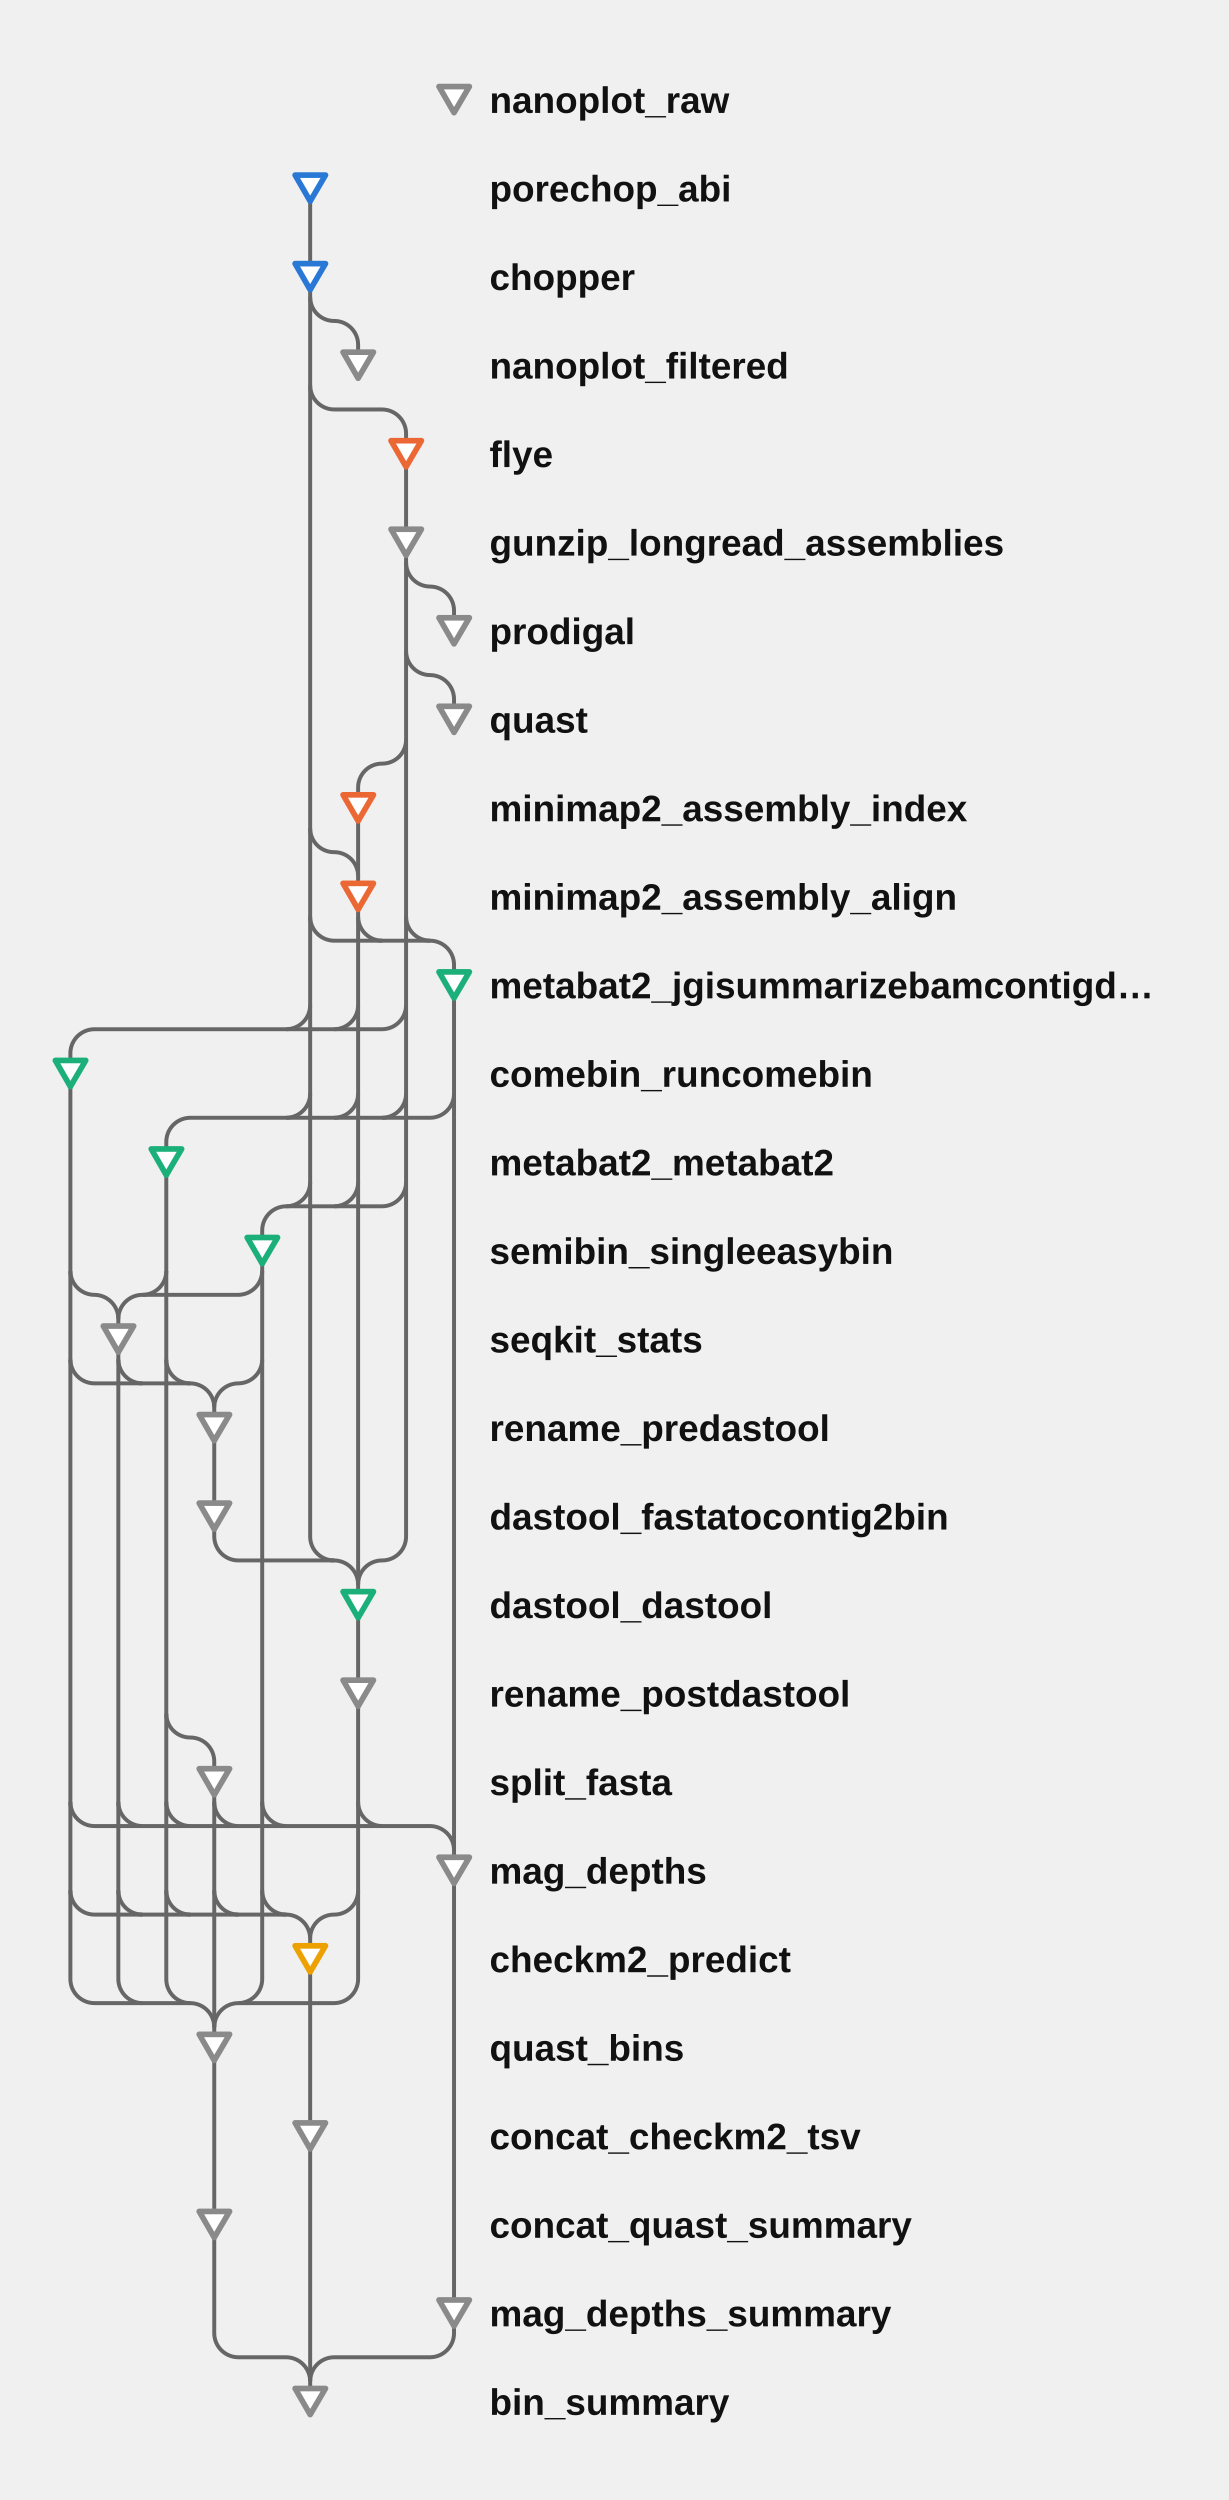
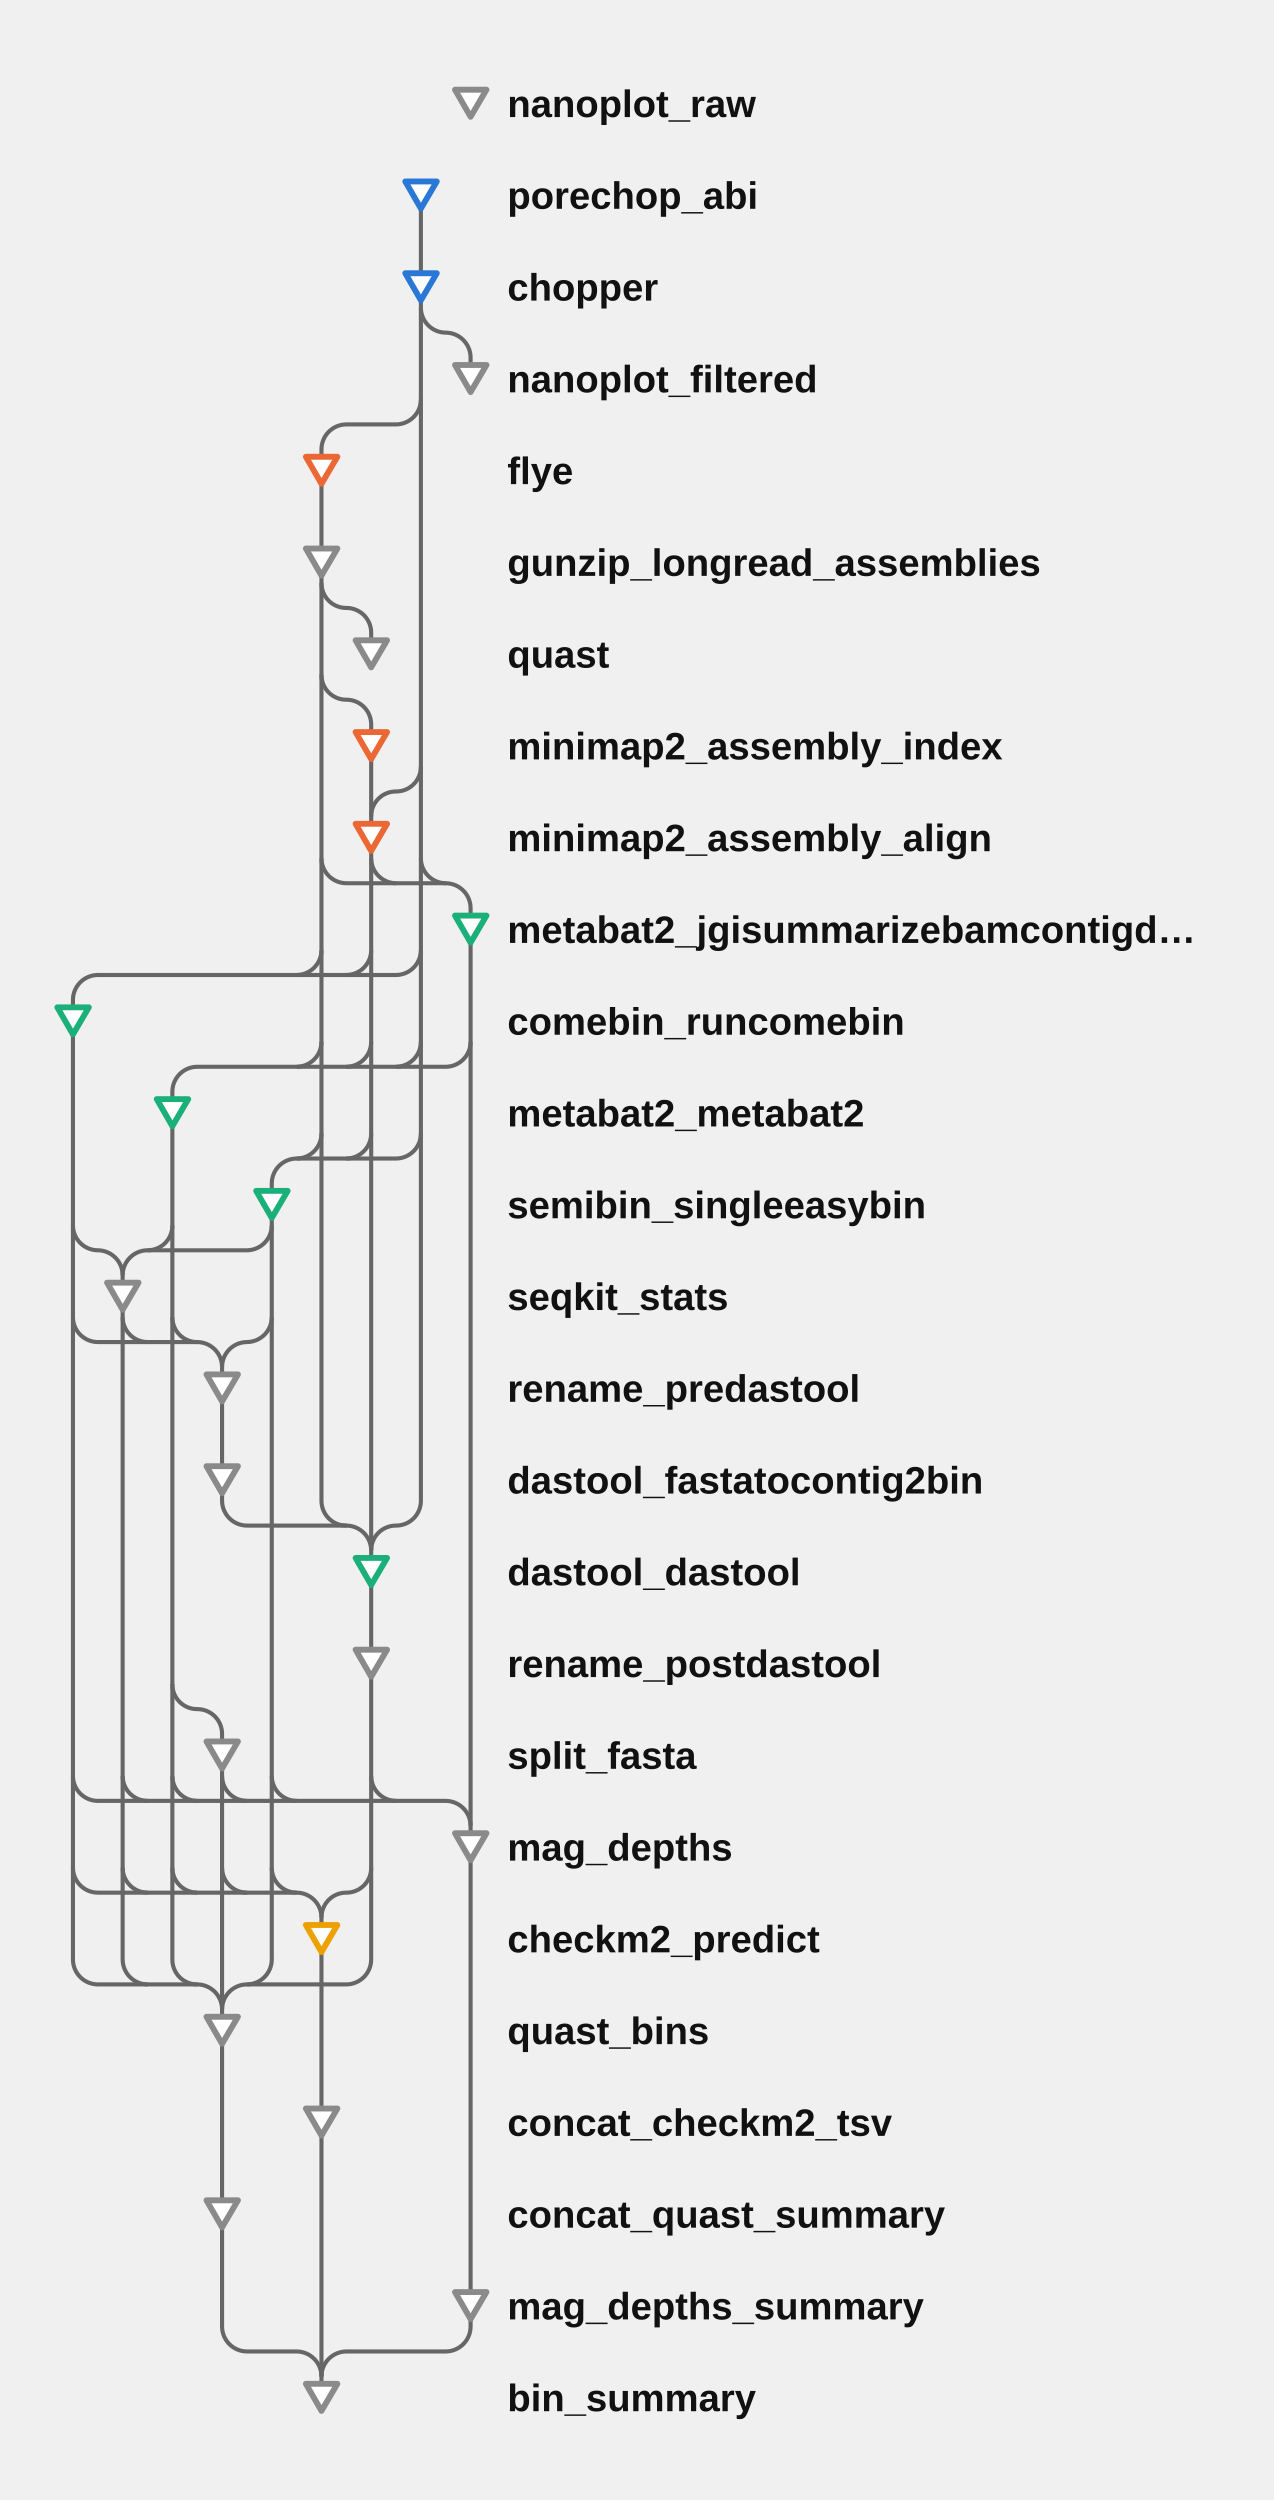
- <svg xmlns="http://www.w3.org/2000/svg" width="433" height="881" viewBox="0 0 433 881">
+ <svg xmlns="http://www.w3.org/2000/svg" width="433" height="850" viewBox="0 0 433 850">
  <g fill="none" stroke="#666666" stroke-width="1.4" stroke-linejoin="round" stroke-linecap="butt">
-     <path d="M 109.3,70.9 L 109.3,92.9" />
-     <path d="M 109.3,102.1 L 109.3,104.7 L 109.3,135.8 L 109.3,291.9 L 109.3,323.1 L 109.3,354.2 L 109.3,385.4 L 109.3,416.6 L 109.3,541.5 A 8.4,8.4 0 0 0 117.8,549.9" />
-     <path d="M 109.3,685.7 L 109.3,683.1 A 8.5,8.5 0 0 0 100.9,674.7 L 84.0,674.7 L 67.1,674.7 L 50.2,674.7 L 33.3,674.7 A 8.5,8.5 0 0 1 24.8,666.2" />
-     <path d="M 109.3,694.9 L 109.3,748.1" />
-     <path d="M 109.3,757.3 L 109.3,839.1 L 109.3,841.7" />
-     <path d="M 126.2,124.1 L 126.2,121.5 A 8.4,8.4 0 0 0 117.8,113.1 A 8.4,8.4 0 0 1 109.3,104.7" />
-     <path d="M 126.2,280.1 L 126.2,277.6 A 8.4,8.4 0 0 1 134.7,269.1 A 8.4,8.4 0 0 0 143.1,260.6" />
-     <path d="M 126.2,289.3 L 126.2,308.8 L 126.2,311.3" />
-     <path d="M 126.2,320.5 L 126.2,323.1 L 126.2,354.2 L 126.2,385.4 L 126.2,416.6 L 126.2,558.4 L 126.2,560.9" />
-     <path d="M 126.2,570.1 L 126.2,592.1" />
-     <path d="M 126.2,601.3 L 126.2,635.0 L 126.2,666.2 L 126.2,697.5 A 8.5,8.5 0 0 1 117.8,705.9 L 84.0,705.9 A 8.5,8.5 0 0 0 75.5,714.4" />
-     <path d="M 143.1,155.3 L 143.1,152.8 A 8.5,8.5 0 0 0 134.7,144.3 L 117.8,144.3 A 8.5,8.5 0 0 1 109.3,135.8" />
-     <path d="M 143.1,164.5 L 143.1,186.5" />
-     <path d="M 143.1,195.7 L 143.1,198.2 L 143.1,229.4 L 143.1,260.6 L 143.1,323.1 L 143.1,354.2 L 143.1,385.4 L 143.1,416.6 L 143.1,541.5 A 8.4,8.4 0 0 1 134.7,549.9 A 8.4,8.4 0 0 0 126.2,558.4" />
-     <path d="M 160.0,217.7 L 160.0,215.2 A 8.5,8.5 0 0 0 151.6,206.7 A 8.5,8.5 0 0 1 143.1,198.2" />
-     <path d="M 160.0,248.9 L 160.0,246.3 A 8.5,8.5 0 0 0 151.6,237.9 A 8.5,8.5 0 0 1 143.1,229.4" />
-     <path d="M 160.0,342.5 L 160.0,339.9 A 8.5,8.5 0 0 0 151.6,331.5 L 134.7,331.5 L 117.8,331.5 A 8.5,8.5 0 0 1 109.3,323.1" />
-     <path d="M 160.0,351.7 L 160.0,385.4 L 160.0,652.0 L 160.0,654.5" />
-     <path d="M 160.0,663.7 L 160.0,810.5" />
-     <path d="M 160.0,819.7 L 160.0,822.2 A 8.5,8.5 0 0 1 151.6,830.7 L 117.8,830.7 A 8.5,8.5 0 0 0 109.3,839.1" />
-     <path d="M 24.8,373.7 L 24.8,371.1 A 8.5,8.5 0 0 1 33.3,362.7 L 100.9,362.7 L 117.8,362.7 L 134.7,362.7 A 8.5,8.5 0 0 0 143.1,354.2" />
-     <path d="M 24.8,382.9 L 24.8,447.9 L 24.8,479.1 L 24.8,635.0 L 24.8,666.2 L 24.8,697.5 A 8.5,8.5 0 0 0 33.3,705.9 L 50.2,705.9 L 67.1,705.9 A 8.5,8.5 0 0 1 75.5,714.4" />
-     <path d="M 58.6,404.9 L 58.6,402.4 A 8.5,8.5 0 0 1 67.1,393.9 L 100.9,393.9 L 117.8,393.9 L 134.7,393.9 L 151.6,393.9 A 8.5,8.5 0 0 0 160.0,385.4" />
-     <path d="M 58.6,414.1 L 58.6,447.9 L 58.6,479.1 L 58.6,603.9 L 58.6,635.0 L 58.6,666.2 L 58.6,697.5 A 8.4,8.4 0 0 0 67.1,705.9" />
-     <path d="M 92.4,436.1 L 92.4,433.6 A 8.5,8.5 0 0 1 100.9,425.1 L 117.8,425.1 L 134.7,425.1 A 8.5,8.5 0 0 0 143.1,416.6" />
-     <path d="M 92.4,445.3 L 92.4,447.9 L 92.4,479.1 L 92.4,635.0 L 92.4,666.2 L 92.4,697.5 A 8.5,8.5 0 0 1 84.0,705.9" />
-     <path d="M 41.7,467.3 L 41.7,464.8 A 8.5,8.5 0 0 0 33.3,456.3 A 8.5,8.5 0 0 1 24.8,447.9" />
-     <path d="M 41.7,476.5 L 41.7,479.1 L 41.7,635.0 L 41.7,666.2 L 41.7,697.5 A 8.5,8.5 0 0 0 50.2,705.9" />
-     <path d="M 75.5,498.5 L 75.5,495.9 A 8.5,8.5 0 0 0 67.1,487.5 L 50.2,487.5 L 33.3,487.5 A 8.5,8.5 0 0 1 24.8,479.1" />
-     <path d="M 75.5,507.7 L 75.5,529.7" />
-     <path d="M 75.5,538.9 L 75.5,541.5 A 8.5,8.5 0 0 0 84.0,549.9 L 117.8,549.9 A 8.5,8.5 0 0 1 126.2,558.4" />
-     <path d="M 75.5,623.3 L 75.5,620.8 A 8.4,8.4 0 0 0 67.1,612.3 A 8.4,8.4 0 0 1 58.6,603.9" />
-     <path d="M 75.5,632.5 L 75.5,635.0 L 75.5,666.2 L 75.5,714.4 L 75.5,716.9" />
-     <path d="M 75.5,726.1 L 75.5,779.3" />
-     <path d="M 75.5,788.5 L 75.5,822.2 A 8.5,8.5 0 0 0 84.0,830.7 L 100.9,830.7 A 8.5,8.5 0 0 1 109.3,839.1" />
-     <path d="M 109.3,291.9 A 8.4,8.4 0 0 0 117.8,300.3 A 8.4,8.4 0 0 1 126.2,308.8" />
+     <path d="M 143.1,70.9 L 143.1,92.9" />
+     <path d="M 143.1,102.1 L 143.1,104.7 L 143.1,135.8 L 143.1,260.6 L 143.1,291.9 L 143.1,323.1 L 143.1,354.2 L 143.1,385.4 L 143.1,510.2 A 8.4,8.4 0 0 1 134.7,518.7 A 8.4,8.4 0 0 0 126.2,527.1" />
+     <path d="M 160.0,124.1 L 160.0,121.5 A 8.5,8.5 0 0 0 151.6,113.1 A 8.5,8.5 0 0 1 143.1,104.7" />
+     <path d="M 160.0,311.3 L 160.0,308.8 A 8.5,8.5 0 0 0 151.6,300.3 L 134.7,300.3 L 117.8,300.3 A 8.5,8.5 0 0 1 109.3,291.9" />
+     <path d="M 160.0,320.5 L 160.0,354.2 L 160.0,620.8 L 160.0,623.3" />
+     <path d="M 160.0,632.5 L 160.0,779.3" />
+     <path d="M 160.0,788.5 L 160.0,791.0 A 8.5,8.5 0 0 1 151.6,799.5 L 117.8,799.5 A 8.5,8.5 0 0 0 109.3,808.0" />
+     <path d="M 109.3,155.3 L 109.3,152.8 A 8.5,8.5 0 0 1 117.8,144.3 L 134.7,144.3 A 8.5,8.5 0 0 0 143.1,135.8" />
+     <path d="M 109.3,164.5 L 109.3,186.5" />
+     <path d="M 109.3,195.7 L 109.3,198.2 L 109.3,229.4 L 109.3,291.9 L 109.3,323.1 L 109.3,354.2 L 109.3,385.4 L 109.3,510.2 A 8.4,8.4 0 0 0 117.8,518.7" />
+     <path d="M 109.3,654.5 L 109.3,652.0 A 8.5,8.5 0 0 0 100.9,643.5 L 84.0,643.5 L 67.1,643.5 L 50.2,643.5 L 33.3,643.5 A 8.5,8.5 0 0 1 24.8,635.0" />
+     <path d="M 109.3,663.7 L 109.3,716.9" />
+     <path d="M 109.3,726.1 L 109.3,808.0 L 109.3,810.5" />
+     <path d="M 126.2,217.7 L 126.2,215.2 A 8.4,8.4 0 0 0 117.8,206.7 A 8.4,8.4 0 0 1 109.3,198.2" />
+     <path d="M 126.2,248.9 L 126.2,246.3 A 8.4,8.4 0 0 0 117.8,237.9 A 8.4,8.4 0 0 1 109.3,229.4" />
+     <path d="M 126.2,258.1 L 126.2,277.6 L 126.2,280.1" />
+     <path d="M 126.2,289.3 L 126.2,291.9 L 126.2,323.1 L 126.2,354.2 L 126.2,385.4 L 126.2,527.1 L 126.2,529.7" />
+     <path d="M 126.2,538.9 L 126.2,560.9" />
+     <path d="M 126.2,570.1 L 126.2,603.9 L 126.2,635.0 L 126.2,666.2 A 8.5,8.5 0 0 1 117.8,674.7 L 84.0,674.7 A 8.5,8.5 0 0 0 75.5,683.1" />
+     <path d="M 24.8,342.5 L 24.8,339.9 A 8.5,8.5 0 0 1 33.3,331.5 L 100.9,331.5 L 117.8,331.5 L 134.7,331.5 A 8.5,8.5 0 0 0 143.1,323.1" />
+     <path d="M 24.8,351.7 L 24.8,416.6 L 24.8,447.9 L 24.8,603.9 L 24.8,635.0 L 24.8,666.2 A 8.5,8.5 0 0 0 33.3,674.7 L 50.2,674.7 L 67.1,674.7 A 8.5,8.5 0 0 1 75.5,683.1" />
+     <path d="M 58.6,373.7 L 58.6,371.1 A 8.5,8.5 0 0 1 67.1,362.7 L 100.9,362.7 L 117.8,362.7 L 134.7,362.7 L 151.6,362.7 A 8.5,8.5 0 0 0 160.0,354.2" />
+     <path d="M 58.6,382.9 L 58.6,416.6 L 58.6,447.9 L 58.6,572.6 L 58.6,603.9 L 58.6,635.0 L 58.6,666.2 A 8.4,8.4 0 0 0 67.1,674.7" />
+     <path d="M 92.4,404.9 L 92.4,402.4 A 8.5,8.5 0 0 1 100.9,393.9 L 117.8,393.9 L 134.7,393.9 A 8.5,8.5 0 0 0 143.1,385.4" />
+     <path d="M 92.4,414.1 L 92.4,416.6 L 92.4,447.9 L 92.4,603.9 L 92.4,635.0 L 92.4,666.2 A 8.5,8.5 0 0 1 84.0,674.7" />
+     <path d="M 41.7,436.1 L 41.7,433.6 A 8.5,8.5 0 0 0 33.3,425.1 A 8.5,8.5 0 0 1 24.8,416.6" />
+     <path d="M 41.7,445.3 L 41.7,447.9 L 41.7,603.9 L 41.7,635.0 L 41.7,666.2 A 8.5,8.5 0 0 0 50.2,674.7" />
+     <path d="M 75.5,467.3 L 75.5,464.8 A 8.5,8.5 0 0 0 67.1,456.3 L 50.2,456.3 L 33.3,456.3 A 8.5,8.5 0 0 1 24.8,447.9" />
+     <path d="M 75.5,476.5 L 75.5,498.5" />
+     <path d="M 75.5,507.7 L 75.5,510.2 A 8.5,8.5 0 0 0 84.0,518.7 L 117.8,518.7 A 8.5,8.5 0 0 1 126.2,527.1" />
+     <path d="M 75.5,592.1 L 75.5,589.5 A 8.4,8.4 0 0 0 67.1,581.1 A 8.4,8.4 0 0 1 58.6,572.6" />
+     <path d="M 75.5,601.3 L 75.5,603.9 L 75.5,635.0 L 75.5,683.1 L 75.5,685.7" />
+     <path d="M 75.5,694.9 L 75.5,748.1" />
+     <path d="M 75.5,757.3 L 75.5,791.0 A 8.5,8.5 0 0 0 84.0,799.5 L 100.9,799.5 A 8.5,8.5 0 0 1 109.3,808.0" />
+     <path d="M 143.1,260.6 A 8.4,8.4 0 0 1 134.7,269.1 A 8.4,8.4 0 0 0 126.2,277.6" />
+     <path d="M 143.1,291.9 A 8.5,8.5 0 0 0 151.6,300.3" />
+     <path d="M 143.1,354.2 A 8.5,8.5 0 0 1 134.7,362.7" />
+     <path d="M 109.3,323.1 A 8.5,8.5 0 0 1 100.9,331.5" />
    <path d="M 109.3,354.2 A 8.5,8.5 0 0 1 100.9,362.7" />
    <path d="M 109.3,385.4 A 8.5,8.5 0 0 1 100.9,393.9" />
-     <path d="M 109.3,416.6 A 8.5,8.5 0 0 1 100.9,425.1" />
-     <path d="M 143.1,323.1 A 8.5,8.5 0 0 0 151.6,331.5" />
-     <path d="M 143.1,385.4 A 8.5,8.5 0 0 1 134.7,393.9" />
-     <path d="M 126.2,323.1 A 8.5,8.5 0 0 0 134.7,331.5" />
+     <path d="M 126.2,291.9 A 8.5,8.5 0 0 0 134.7,300.3" />
+     <path d="M 126.2,323.1 A 8.5,8.5 0 0 1 117.8,331.5" />
    <path d="M 126.2,354.2 A 8.5,8.5 0 0 1 117.8,362.7" />
    <path d="M 126.2,385.4 A 8.5,8.5 0 0 1 117.8,393.9" />
-     <path d="M 126.2,416.6 A 8.5,8.5 0 0 1 117.8,425.1" />
-     <path d="M 24.8,635.0 A 8.5,8.5 0 0 0 33.3,643.5 L 50.2,643.5 L 67.1,643.5 L 84.0,643.5 L 100.9,643.5 L 134.7,643.5 L 151.6,643.5 A 8.5,8.5 0 0 1 160.0,652.0" />
-     <path d="M 58.6,447.9 A 8.4,8.4 0 0 1 50.2,456.3" />
-     <path d="M 41.7,464.8 A 8.5,8.5 0 0 1 50.2,456.3 L 84.0,456.3 A 8.5,8.5 0 0 0 92.4,447.9" />
-     <path d="M 58.6,479.1 A 8.4,8.4 0 0 0 67.1,487.5" />
+     <path d="M 24.8,603.9 A 8.5,8.5 0 0 0 33.3,612.3 L 50.2,612.3 L 67.1,612.3 L 84.0,612.3 L 100.9,612.3 L 134.7,612.3 L 151.6,612.3 A 8.5,8.5 0 0 1 160.0,620.8" />
+     <path d="M 58.6,416.6 A 8.4,8.4 0 0 1 50.2,425.1" />
+     <path d="M 41.7,433.6 A 8.5,8.5 0 0 1 50.2,425.1 L 84.0,425.1 A 8.5,8.5 0 0 0 92.4,416.6" />
+     <path d="M 58.6,447.9 A 8.4,8.4 0 0 0 67.1,456.3" />
+     <path d="M 58.6,603.9 A 8.5,8.5 0 0 0 67.1,612.3" />
    <path d="M 58.6,635.0 A 8.5,8.5 0 0 0 67.1,643.5" />
-     <path d="M 58.6,666.2 A 8.5,8.5 0 0 0 67.1,674.7" />
-     <path d="M 92.4,479.1 A 8.5,8.5 0 0 1 84.0,487.5 A 8.5,8.5 0 0 0 75.5,495.9" />
+     <path d="M 92.4,447.9 A 8.5,8.5 0 0 1 84.0,456.3 A 8.5,8.5 0 0 0 75.5,464.8" />
+     <path d="M 92.4,603.9 A 8.5,8.5 0 0 0 100.9,612.3" />
    <path d="M 92.4,635.0 A 8.5,8.5 0 0 0 100.9,643.5" />
-     <path d="M 92.4,666.2 A 8.5,8.5 0 0 0 100.9,674.7" />
-     <path d="M 41.7,479.1 A 8.5,8.5 0 0 0 50.2,487.5" />
+     <path d="M 41.7,447.9 A 8.5,8.5 0 0 0 50.2,456.3" />
+     <path d="M 41.7,603.9 A 8.5,8.5 0 0 0 50.2,612.3" />
    <path d="M 41.7,635.0 A 8.5,8.5 0 0 0 50.2,643.5" />
-     <path d="M 41.7,666.2 A 8.5,8.5 0 0 0 50.2,674.7" />
-     <path d="M 126.2,635.0 A 8.5,8.5 0 0 0 134.7,643.5" />
-     <path d="M 126.2,666.2 A 8.4,8.4 0 0 1 117.8,674.7 A 8.4,8.4 0 0 0 109.3,683.1" />
+     <path d="M 126.2,603.9 A 8.5,8.5 0 0 0 134.7,612.3" />
+     <path d="M 126.2,635.0 A 8.4,8.4 0 0 1 117.8,643.5 A 8.4,8.4 0 0 0 109.3,652.0" />
+     <path d="M 75.5,603.9 A 8.5,8.5 0 0 0 84.0,612.3" />
    <path d="M 75.5,635.0 A 8.5,8.5 0 0 0 84.0,643.5" />
-     <path d="M 75.5,666.2 A 8.5,8.5 0 0 0 84.0,674.7" />
  </g>
  <g>
    <polygon points="154.7,30.5 165.4,30.5 160.0,39.7" fill="#FFFFFF" stroke="#8a8a8a" stroke-width="2.0" stroke-linejoin="round" />
    <text x="172.5" y="39.8" font-family="Arial" font-size="13" fill="#111111" font-weight="600" text-anchor="start">nanoplot_raw</text>
  </g>
  <g>
-     <polygon points="104.0,61.7 114.7,61.7 109.3,70.9" fill="#FFFFFF" stroke="#2a78d6" stroke-width="2.0" stroke-linejoin="round" />
+     <polygon points="137.8,61.7 148.5,61.7 143.1,70.9" fill="#FFFFFF" stroke="#2a78d6" stroke-width="2.0" stroke-linejoin="round" />
    <text x="172.5" y="71.0" font-family="Arial" font-size="13" fill="#111111" font-weight="600" text-anchor="start">porechop_abi</text>
  </g>
  <g>
-     <polygon points="104.0,92.9 114.7,92.9 109.3,102.1" fill="#FFFFFF" stroke="#2a78d6" stroke-width="2.0" stroke-linejoin="round" />
+     <polygon points="137.8,92.9 148.5,92.9 143.1,102.1" fill="#FFFFFF" stroke="#2a78d6" stroke-width="2.0" stroke-linejoin="round" />
    <text x="172.5" y="102.2" font-family="Arial" font-size="13" fill="#111111" font-weight="600" text-anchor="start">chopper</text>
  </g>
  <g>
-     <polygon points="120.9,124.1 131.6,124.1 126.2,133.3" fill="#FFFFFF" stroke="#8a8a8a" stroke-width="2.0" stroke-linejoin="round" />
+     <polygon points="154.7,124.1 165.4,124.1 160.0,133.3" fill="#FFFFFF" stroke="#8a8a8a" stroke-width="2.0" stroke-linejoin="round" />
    <text x="172.5" y="133.4" font-family="Arial" font-size="13" fill="#111111" font-weight="600" text-anchor="start">nanoplot_filtered</text>
  </g>
  <g>
-     <polygon points="137.8,155.3 148.5,155.3 143.1,164.5" fill="#FFFFFF" stroke="#eb6834" stroke-width="2.0" stroke-linejoin="round" />
+     <polygon points="104.0,155.3 114.7,155.3 109.3,164.5" fill="#FFFFFF" stroke="#eb6834" stroke-width="2.0" stroke-linejoin="round" />
    <text x="172.5" y="164.6" font-family="Arial" font-size="13" fill="#111111" font-weight="600" text-anchor="start">flye</text>
  </g>
  <g>
-     <polygon points="137.8,186.5 148.5,186.5 143.1,195.7" fill="#FFFFFF" stroke="#8a8a8a" stroke-width="2.0" stroke-linejoin="round" />
+     <polygon points="104.0,186.5 114.7,186.5 109.3,195.7" fill="#FFFFFF" stroke="#8a8a8a" stroke-width="2.0" stroke-linejoin="round" />
    <text x="172.5" y="195.8" font-family="Arial" font-size="13" fill="#111111" font-weight="600" text-anchor="start">gunzip_longread_assemblies</text>
  </g>
  <g>
-     <polygon points="154.7,217.7 165.4,217.7 160.0,226.9" fill="#FFFFFF" stroke="#8a8a8a" stroke-width="2.0" stroke-linejoin="round" />
-     <text x="172.5" y="227.0" font-family="Arial" font-size="13" fill="#111111" font-weight="600" text-anchor="start">prodigal</text>
+     <polygon points="120.9,217.7 131.6,217.7 126.2,226.9" fill="#FFFFFF" stroke="#8a8a8a" stroke-width="2.0" stroke-linejoin="round" />
+     <text x="172.5" y="227.0" font-family="Arial" font-size="13" fill="#111111" font-weight="600" text-anchor="start">quast</text>
  </g>
  <g>
-     <polygon points="154.7,248.9 165.4,248.9 160.0,258.1" fill="#FFFFFF" stroke="#8a8a8a" stroke-width="2.0" stroke-linejoin="round" />
-     <text x="172.5" y="258.2" font-family="Arial" font-size="13" fill="#111111" font-weight="600" text-anchor="start">quast</text>
+     <polygon points="120.9,248.9 131.6,248.9 126.2,258.1" fill="#FFFFFF" stroke="#eb6834" stroke-width="2.0" stroke-linejoin="round" />
+     <text x="172.5" y="258.2" font-family="Arial" font-size="13" fill="#111111" font-weight="600" text-anchor="start">minimap2_assembly_index</text>
  </g>
  <g>
    <polygon points="120.9,280.1 131.6,280.1 126.2,289.3" fill="#FFFFFF" stroke="#eb6834" stroke-width="2.0" stroke-linejoin="round" />
-     <text x="172.5" y="289.4" font-family="Arial" font-size="13" fill="#111111" font-weight="600" text-anchor="start">minimap2_assembly_index</text>
+     <text x="172.5" y="289.4" font-family="Arial" font-size="13" fill="#111111" font-weight="600" text-anchor="start">minimap2_assembly_align</text>
  </g>
  <g>
-     <polygon points="120.9,311.3 131.6,311.3 126.2,320.5" fill="#FFFFFF" stroke="#eb6834" stroke-width="2.0" stroke-linejoin="round" />
-     <text x="172.5" y="320.6" font-family="Arial" font-size="13" fill="#111111" font-weight="600" text-anchor="start">minimap2_assembly_align</text>
+     <polygon points="154.7,311.3 165.4,311.3 160.0,320.5" fill="#FFFFFF" stroke="#1baf7a" stroke-width="2.0" stroke-linejoin="round" />
+     <text x="172.5" y="320.6" font-family="Arial" font-size="13" fill="#111111" font-weight="600" text-anchor="start">metabat2_jgisummarizebamcontigd…</text>
  </g>
  <g>
-     <polygon points="154.7,342.5 165.4,342.5 160.0,351.7" fill="#FFFFFF" stroke="#1baf7a" stroke-width="2.0" stroke-linejoin="round" />
-     <text x="172.5" y="351.8" font-family="Arial" font-size="13" fill="#111111" font-weight="600" text-anchor="start">metabat2_jgisummarizebamcontigd…</text>
+     <polygon points="19.5,342.5 30.2,342.5 24.8,351.7" fill="#FFFFFF" stroke="#1baf7a" stroke-width="2.0" stroke-linejoin="round" />
+     <text x="172.5" y="351.8" font-family="Arial" font-size="13" fill="#111111" font-weight="600" text-anchor="start">comebin_runcomebin</text>
  </g>
  <g>
-     <polygon points="19.5,373.7 30.2,373.7 24.8,382.9" fill="#FFFFFF" stroke="#1baf7a" stroke-width="2.0" stroke-linejoin="round" />
-     <text x="172.5" y="383.0" font-family="Arial" font-size="13" fill="#111111" font-weight="600" text-anchor="start">comebin_runcomebin</text>
+     <polygon points="53.3,373.7 64.0,373.7 58.6,382.9" fill="#FFFFFF" stroke="#1baf7a" stroke-width="2.0" stroke-linejoin="round" />
+     <text x="172.5" y="383.0" font-family="Arial" font-size="13" fill="#111111" font-weight="600" text-anchor="start">metabat2_metabat2</text>
  </g>
  <g>
-     <polygon points="53.3,404.9 64.0,404.9 58.6,414.1" fill="#FFFFFF" stroke="#1baf7a" stroke-width="2.0" stroke-linejoin="round" />
-     <text x="172.5" y="414.2" font-family="Arial" font-size="13" fill="#111111" font-weight="600" text-anchor="start">metabat2_metabat2</text>
+     <polygon points="87.1,404.9 97.8,404.9 92.4,414.1" fill="#FFFFFF" stroke="#1baf7a" stroke-width="2.0" stroke-linejoin="round" />
+     <text x="172.5" y="414.2" font-family="Arial" font-size="13" fill="#111111" font-weight="600" text-anchor="start">semibin_singleeasybin</text>
  </g>
  <g>
-     <polygon points="87.1,436.1 97.8,436.1 92.4,445.3" fill="#FFFFFF" stroke="#1baf7a" stroke-width="2.0" stroke-linejoin="round" />
-     <text x="172.5" y="445.4" font-family="Arial" font-size="13" fill="#111111" font-weight="600" text-anchor="start">semibin_singleeasybin</text>
+     <polygon points="36.4,436.1 47.1,436.1 41.7,445.3" fill="#FFFFFF" stroke="#8a8a8a" stroke-width="2.0" stroke-linejoin="round" />
+     <text x="172.5" y="445.4" font-family="Arial" font-size="13" fill="#111111" font-weight="600" text-anchor="start">seqkit_stats</text>
  </g>
  <g>
-     <polygon points="36.4,467.3 47.1,467.3 41.7,476.5" fill="#FFFFFF" stroke="#8a8a8a" stroke-width="2.0" stroke-linejoin="round" />
-     <text x="172.5" y="476.6" font-family="Arial" font-size="13" fill="#111111" font-weight="600" text-anchor="start">seqkit_stats</text>
+     <polygon points="70.2,467.3 80.9,467.3 75.5,476.5" fill="#FFFFFF" stroke="#8a8a8a" stroke-width="2.0" stroke-linejoin="round" />
+     <text x="172.5" y="476.6" font-family="Arial" font-size="13" fill="#111111" font-weight="600" text-anchor="start">rename_predastool</text>
  </g>
  <g>
    <polygon points="70.2,498.5 80.9,498.5 75.5,507.7" fill="#FFFFFF" stroke="#8a8a8a" stroke-width="2.0" stroke-linejoin="round" />
-     <text x="172.5" y="507.8" font-family="Arial" font-size="13" fill="#111111" font-weight="600" text-anchor="start">rename_predastool</text>
+     <text x="172.5" y="507.8" font-family="Arial" font-size="13" fill="#111111" font-weight="600" text-anchor="start">dastool_fastatocontig2bin</text>
  </g>
  <g>
-     <polygon points="70.2,529.7 80.9,529.7 75.5,538.9" fill="#FFFFFF" stroke="#8a8a8a" stroke-width="2.0" stroke-linejoin="round" />
-     <text x="172.5" y="539.0" font-family="Arial" font-size="13" fill="#111111" font-weight="600" text-anchor="start">dastool_fastatocontig2bin</text>
+     <polygon points="120.9,529.7 131.6,529.7 126.2,538.9" fill="#FFFFFF" stroke="#1baf7a" stroke-width="2.0" stroke-linejoin="round" />
+     <text x="172.5" y="539.0" font-family="Arial" font-size="13" fill="#111111" font-weight="600" text-anchor="start">dastool_dastool</text>
  </g>
  <g>
-     <polygon points="120.9,560.9 131.6,560.9 126.2,570.1" fill="#FFFFFF" stroke="#1baf7a" stroke-width="2.0" stroke-linejoin="round" />
-     <text x="172.5" y="570.2" font-family="Arial" font-size="13" fill="#111111" font-weight="600" text-anchor="start">dastool_dastool</text>
+     <polygon points="120.9,560.9 131.6,560.9 126.2,570.1" fill="#FFFFFF" stroke="#8a8a8a" stroke-width="2.0" stroke-linejoin="round" />
+     <text x="172.5" y="570.2" font-family="Arial" font-size="13" fill="#111111" font-weight="600" text-anchor="start">rename_postdastool</text>
  </g>
  <g>
-     <polygon points="120.9,592.1 131.6,592.1 126.2,601.3" fill="#FFFFFF" stroke="#8a8a8a" stroke-width="2.0" stroke-linejoin="round" />
-     <text x="172.5" y="601.4" font-family="Arial" font-size="13" fill="#111111" font-weight="600" text-anchor="start">rename_postdastool</text>
+     <polygon points="70.2,592.1 80.9,592.1 75.5,601.3" fill="#FFFFFF" stroke="#8a8a8a" stroke-width="2.0" stroke-linejoin="round" />
+     <text x="172.5" y="601.4" font-family="Arial" font-size="13" fill="#111111" font-weight="600" text-anchor="start">split_fasta</text>
  </g>
  <g>
-     <polygon points="70.2,623.3 80.9,623.3 75.5,632.5" fill="#FFFFFF" stroke="#8a8a8a" stroke-width="2.0" stroke-linejoin="round" />
-     <text x="172.5" y="632.6" font-family="Arial" font-size="13" fill="#111111" font-weight="600" text-anchor="start">split_fasta</text>
+     <polygon points="154.7,623.3 165.4,623.3 160.0,632.5" fill="#FFFFFF" stroke="#8a8a8a" stroke-width="2.0" stroke-linejoin="round" />
+     <text x="172.5" y="632.6" font-family="Arial" font-size="13" fill="#111111" font-weight="600" text-anchor="start">mag_depths</text>
  </g>
  <g>
-     <polygon points="154.7,654.5 165.4,654.5 160.0,663.7" fill="#FFFFFF" stroke="#8a8a8a" stroke-width="2.0" stroke-linejoin="round" />
-     <text x="172.5" y="663.8" font-family="Arial" font-size="13" fill="#111111" font-weight="600" text-anchor="start">mag_depths</text>
+     <polygon points="104.0,654.5 114.7,654.5 109.3,663.7" fill="#FFFFFF" stroke="#eda100" stroke-width="2.0" stroke-linejoin="round" />
+     <text x="172.5" y="663.8" font-family="Arial" font-size="13" fill="#111111" font-weight="600" text-anchor="start">checkm2_predict</text>
  </g>
  <g>
-     <polygon points="104.0,685.7 114.7,685.7 109.3,694.9" fill="#FFFFFF" stroke="#eda100" stroke-width="2.0" stroke-linejoin="round" />
-     <text x="172.5" y="695.0" font-family="Arial" font-size="13" fill="#111111" font-weight="600" text-anchor="start">checkm2_predict</text>
+     <polygon points="70.2,685.7 80.9,685.7 75.5,694.9" fill="#FFFFFF" stroke="#8a8a8a" stroke-width="2.0" stroke-linejoin="round" />
+     <text x="172.5" y="695.0" font-family="Arial" font-size="13" fill="#111111" font-weight="600" text-anchor="start">quast_bins</text>
  </g>
  <g>
-     <polygon points="70.2,716.9 80.9,716.9 75.5,726.1" fill="#FFFFFF" stroke="#8a8a8a" stroke-width="2.0" stroke-linejoin="round" />
-     <text x="172.5" y="726.2" font-family="Arial" font-size="13" fill="#111111" font-weight="600" text-anchor="start">quast_bins</text>
+     <polygon points="104.0,716.9 114.7,716.9 109.3,726.1" fill="#FFFFFF" stroke="#8a8a8a" stroke-width="2.0" stroke-linejoin="round" />
+     <text x="172.5" y="726.2" font-family="Arial" font-size="13" fill="#111111" font-weight="600" text-anchor="start">concat_checkm2_tsv</text>
  </g>
  <g>
-     <polygon points="104.0,748.1 114.7,748.1 109.3,757.3" fill="#FFFFFF" stroke="#8a8a8a" stroke-width="2.0" stroke-linejoin="round" />
-     <text x="172.5" y="757.4" font-family="Arial" font-size="13" fill="#111111" font-weight="600" text-anchor="start">concat_checkm2_tsv</text>
+     <polygon points="70.2,748.1 80.9,748.1 75.5,757.3" fill="#FFFFFF" stroke="#8a8a8a" stroke-width="2.0" stroke-linejoin="round" />
+     <text x="172.5" y="757.4" font-family="Arial" font-size="13" fill="#111111" font-weight="600" text-anchor="start">concat_quast_summary</text>
  </g>
  <g>
-     <polygon points="70.2,779.3 80.9,779.3 75.5,788.5" fill="#FFFFFF" stroke="#8a8a8a" stroke-width="2.0" stroke-linejoin="round" />
-     <text x="172.5" y="788.6" font-family="Arial" font-size="13" fill="#111111" font-weight="600" text-anchor="start">concat_quast_summary</text>
+     <polygon points="154.7,779.3 165.4,779.3 160.0,788.5" fill="#FFFFFF" stroke="#8a8a8a" stroke-width="2.0" stroke-linejoin="round" />
+     <text x="172.5" y="788.6" font-family="Arial" font-size="13" fill="#111111" font-weight="600" text-anchor="start">mag_depths_summary</text>
  </g>
  <g>
-     <polygon points="154.7,810.5 165.4,810.5 160.0,819.7" fill="#FFFFFF" stroke="#8a8a8a" stroke-width="2.0" stroke-linejoin="round" />
-     <text x="172.5" y="819.8" font-family="Arial" font-size="13" fill="#111111" font-weight="600" text-anchor="start">mag_depths_summary</text>
-   </g>
-   <g>
-     <polygon points="104.0,841.7 114.7,841.7 109.3,850.9" fill="#FFFFFF" stroke="#8a8a8a" stroke-width="2.0" stroke-linejoin="round" />
-     <text x="172.5" y="851.0" font-family="Arial" font-size="13" fill="#111111" font-weight="600" text-anchor="start">bin_summary</text>
+     <polygon points="104.0,810.5 114.7,810.5 109.3,819.7" fill="#FFFFFF" stroke="#8a8a8a" stroke-width="2.0" stroke-linejoin="round" />
+     <text x="172.5" y="819.8" font-family="Arial" font-size="13" fill="#111111" font-weight="600" text-anchor="start">bin_summary</text>
  </g>
</svg>
